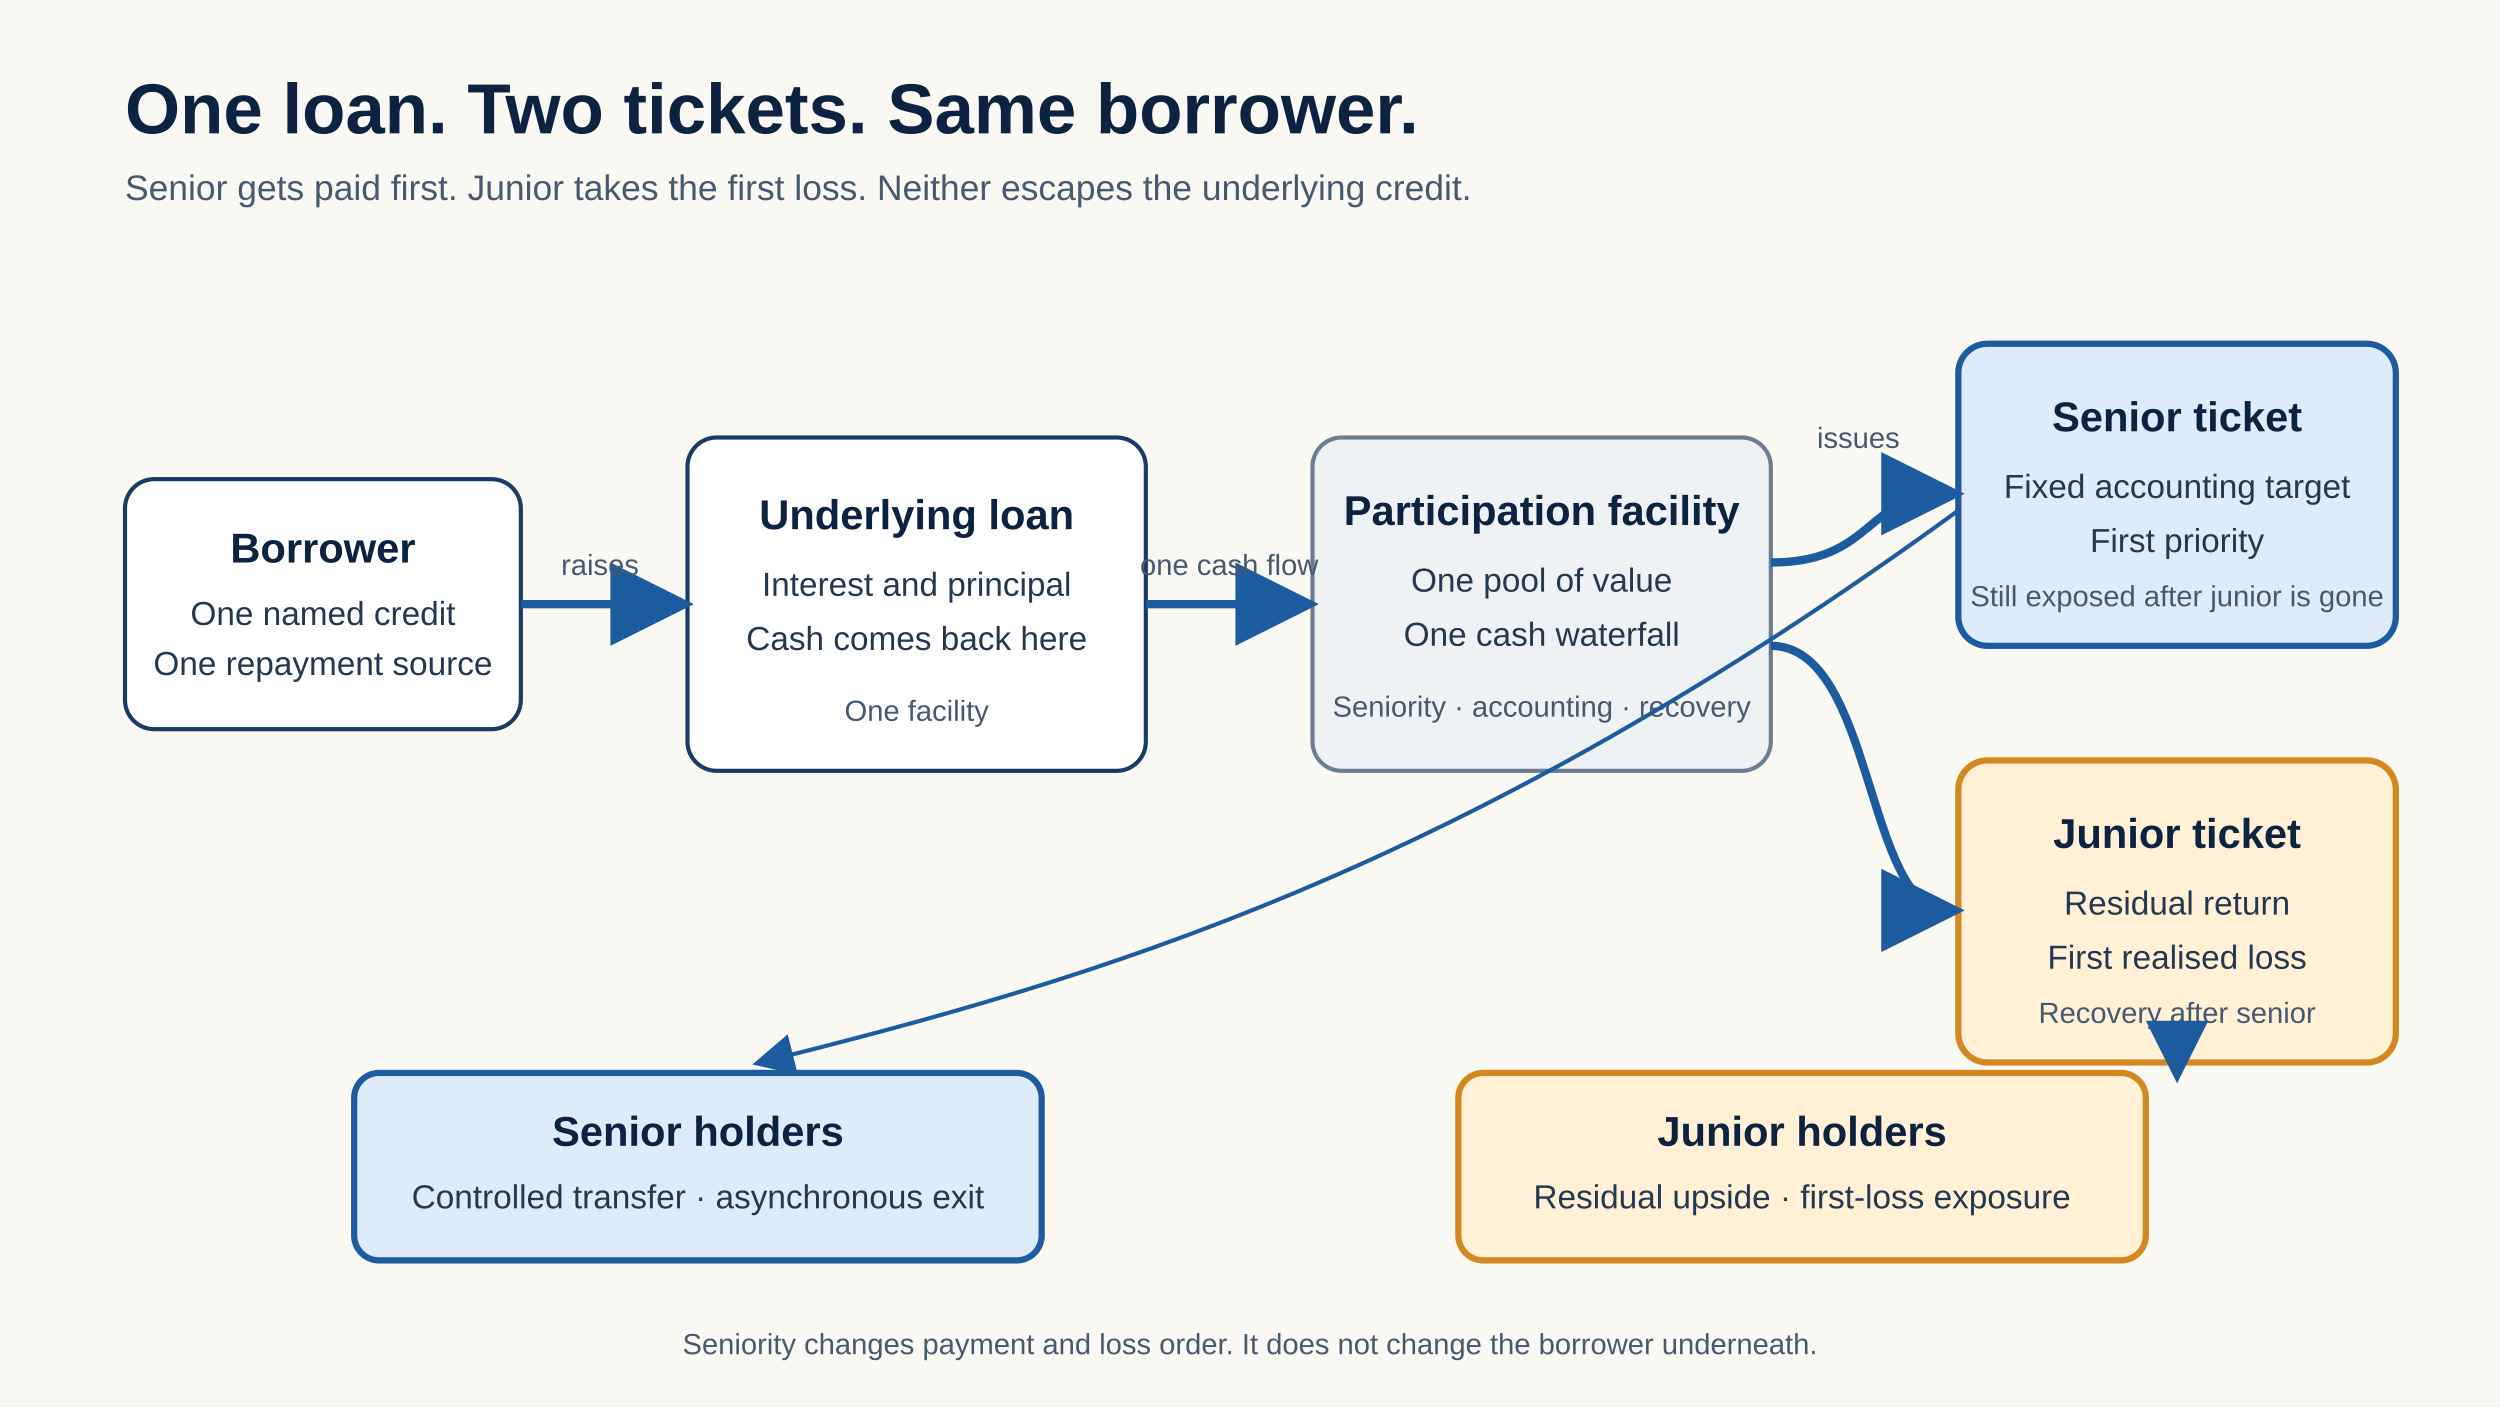
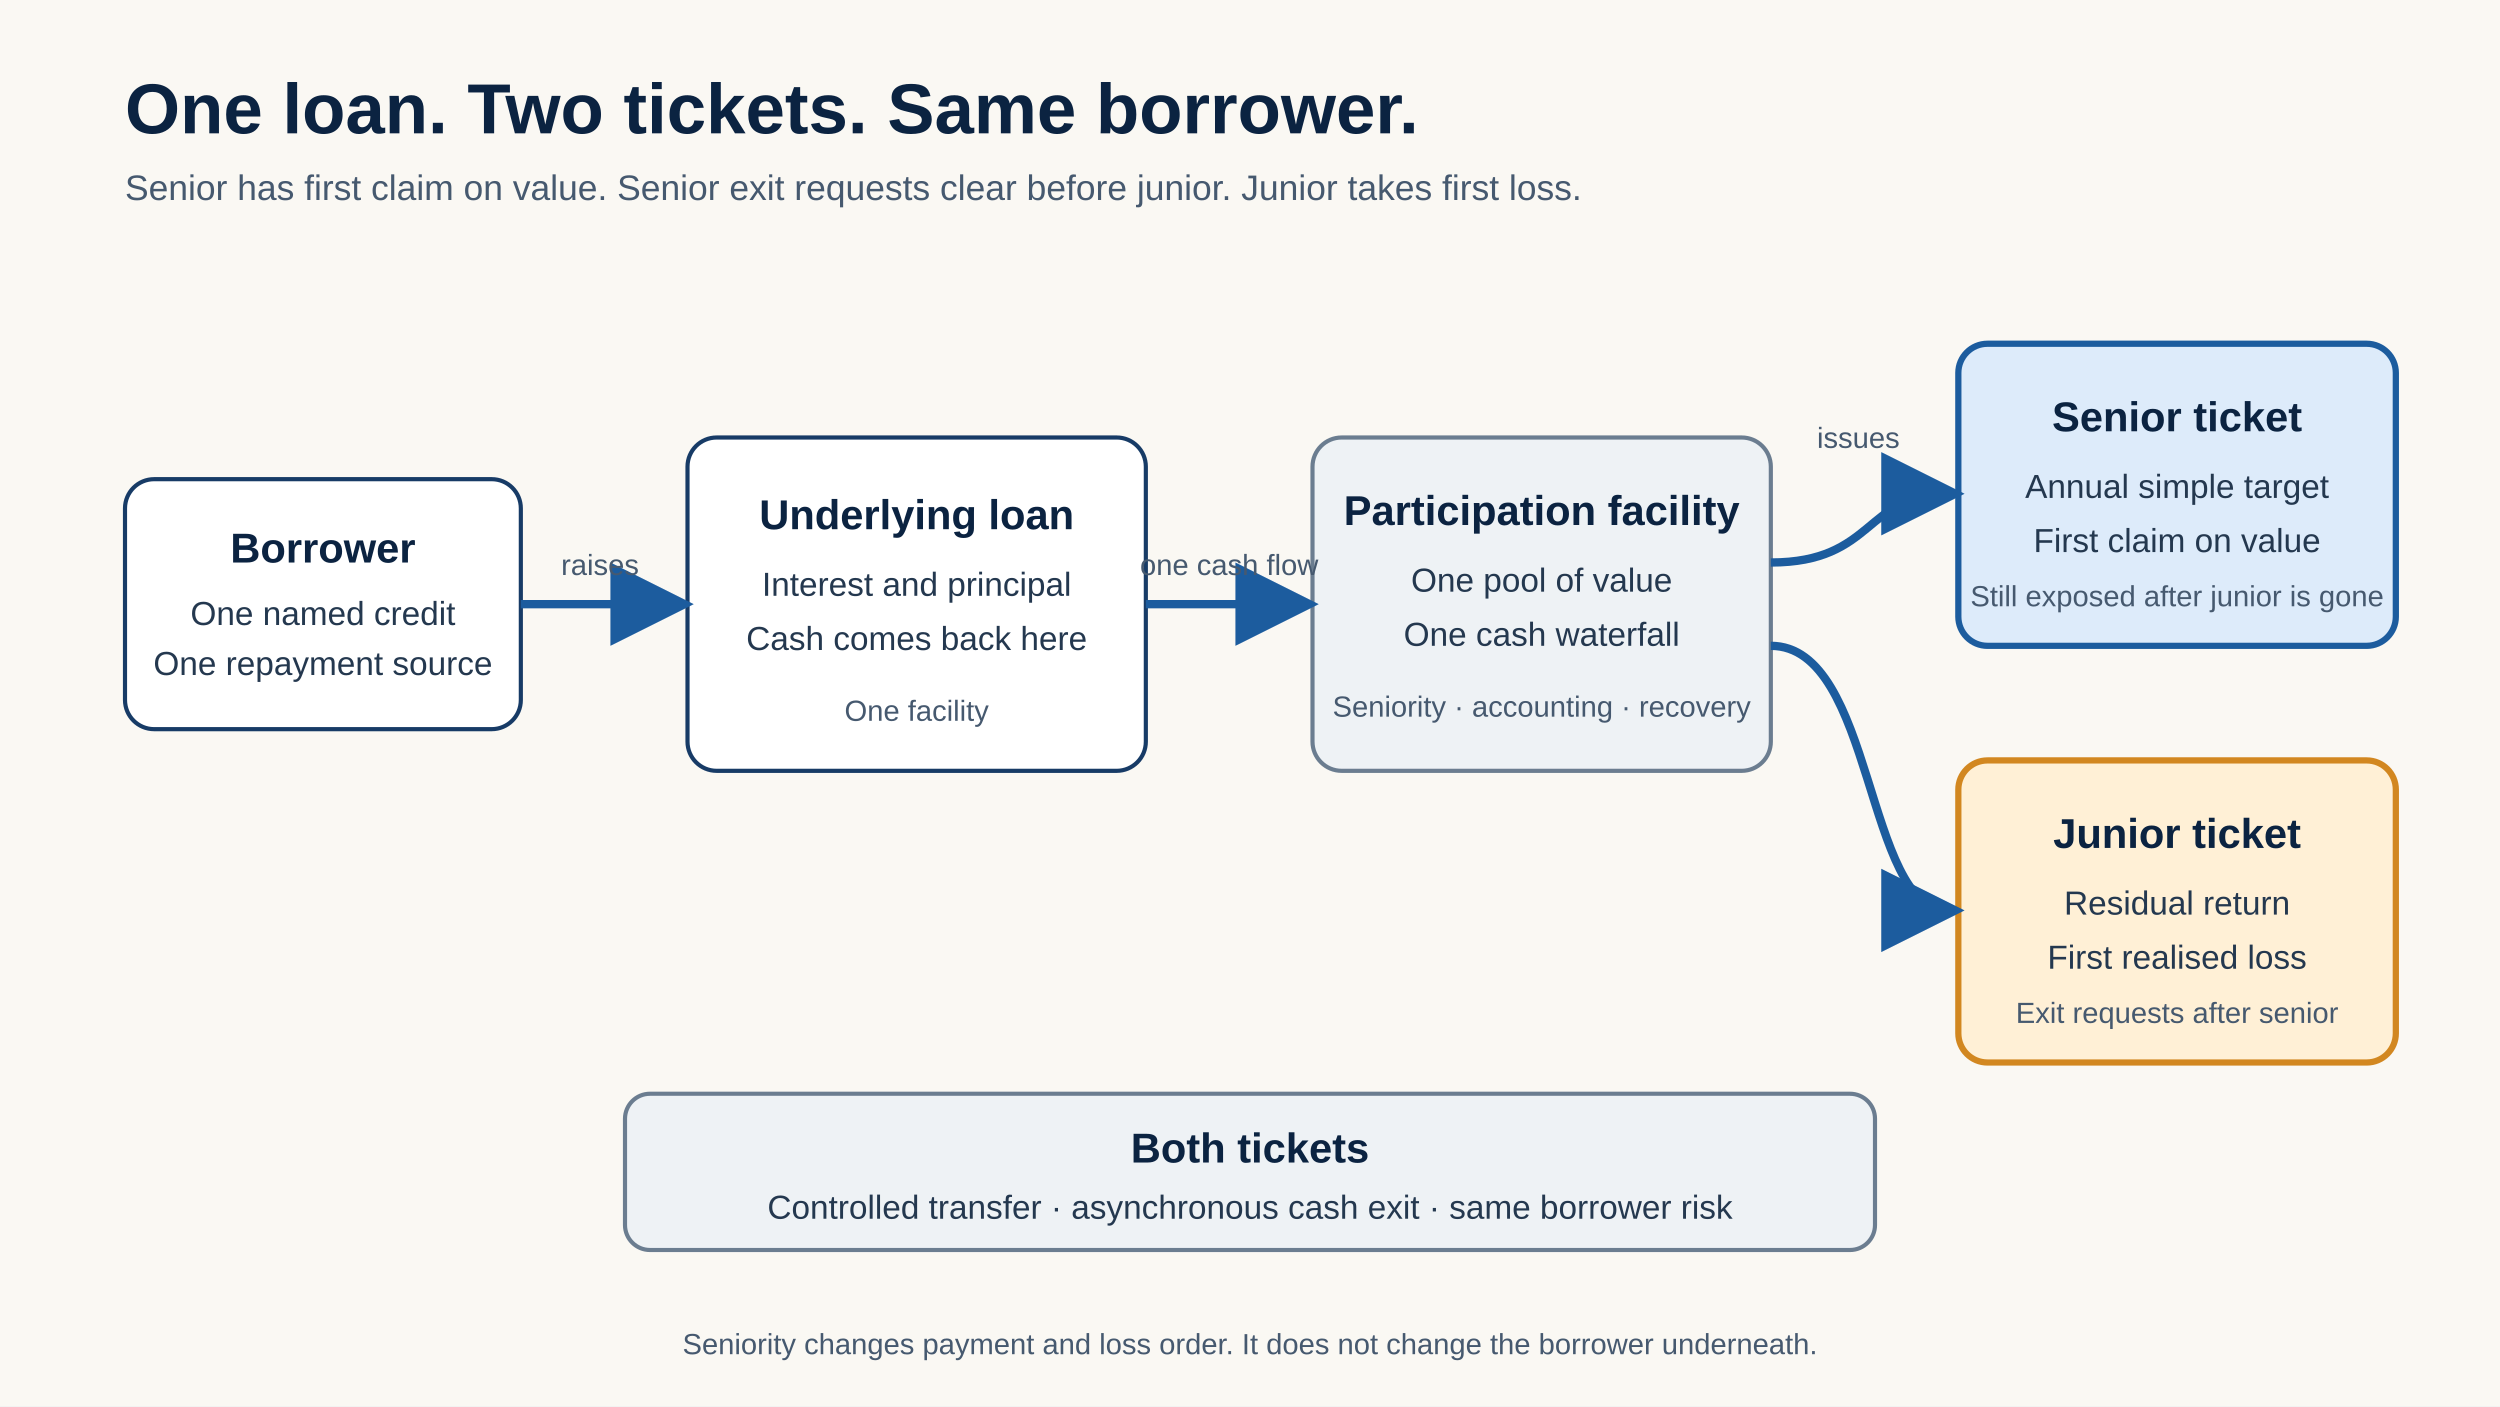
<svg xmlns="http://www.w3.org/2000/svg" viewBox="0 0 1200 675" role="img" aria-labelledby="title desc">
  <defs>
    <marker id="arrow" markerWidth="10" markerHeight="10" refX="8" refY="5" orient="auto">
      <path d="M0 0L10 5L0 10Z" fill="#1c5c9e" />
    </marker>
    <style>
      .title{font:700 34px Arial,sans-serif;fill:#0b2341}.sub{font:400 17px Arial,sans-serif;fill:#46596f}
      .h{font:700 20px Arial,sans-serif;fill:#0b2341}.t{font:400 16px Arial,sans-serif;fill:#24384f}
      .small{font:400 14px Arial,sans-serif;fill:#46596f}.line{stroke:#1c5c9e;stroke-width:4;fill:none;marker-end:url(#arrow)}
      .box{fill:#fff;stroke:#173b66;stroke-width:2}.senior{fill:#ddebfa;stroke:#1c5c9e;stroke-width:3}
      .junior{fill:#fff0d6;stroke:#d28720;stroke-width:3}.neutral{fill:#eef2f5;stroke:#6b7d90;stroke-width:2}
    </style>
  </defs>
  <rect width="1200" height="675" fill="#faf8f3" />
  <text class="title" x="60" y="64">One loan. Two tickets. Same borrower.</text>
-   <text class="sub" x="60" y="96">Senior gets paid first. Junior takes the first loss. Neither escapes the underlying credit.</text>
+   <text class="sub" x="60" y="96">Senior has first claim on value. Senior exit requests clear before junior. Junior takes first loss.</text>
  <rect class="box" x="60" y="230" width="190" height="120" rx="14" />
  <text class="h" x="155" y="270" text-anchor="middle">Borrower</text>
  <text class="t" x="155" y="300" text-anchor="middle">One named credit</text>
  <text class="t" x="155" y="324" text-anchor="middle">One repayment source</text>
  <rect class="box" x="330" y="210" width="220" height="160" rx="14" />
  <text class="h" x="440" y="254" text-anchor="middle">Underlying loan</text>
  <text class="t" x="440" y="286" text-anchor="middle">Interest and principal</text>
  <text class="t" x="440" y="312" text-anchor="middle">Cash comes back here</text>
  <text class="small" x="440" y="346" text-anchor="middle">One facility</text>
  <rect class="neutral" x="630" y="210" width="220" height="160" rx="14" />
  <text class="h" x="740" y="252" text-anchor="middle">Participation facility</text>
  <text class="t" x="740" y="284" text-anchor="middle">One pool of value</text>
  <text class="t" x="740" y="310" text-anchor="middle">One cash waterfall</text>
  <text class="small" x="740" y="344" text-anchor="middle">Seniority · accounting · recovery</text>
  <rect class="senior" x="940" y="165" width="210" height="145" rx="14" />
  <text class="h" x="1045" y="207" text-anchor="middle">Senior ticket</text>
-   <text class="t" x="1045" y="239" text-anchor="middle">Fixed accounting target</text>
-   <text class="t" x="1045" y="265" text-anchor="middle">First priority</text>
+   <text class="t" x="1045" y="239" text-anchor="middle">Annual simple target</text>
+   <text class="t" x="1045" y="265" text-anchor="middle">First claim on value</text>
  <text class="small" x="1045" y="291" text-anchor="middle">Still exposed after junior is gone</text>
  <rect class="junior" x="940" y="365" width="210" height="145" rx="14" />
  <text class="h" x="1045" y="407" text-anchor="middle">Junior ticket</text>
  <text class="t" x="1045" y="439" text-anchor="middle">Residual return</text>
  <text class="t" x="1045" y="465" text-anchor="middle">First realised loss</text>
-   <text class="small" x="1045" y="491" text-anchor="middle">Recovery after senior</text>
+   <text class="small" x="1045" y="491" text-anchor="middle">Exit requests after senior</text>
  <path class="line" d="M250 290H325" />
  <path class="line" d="M550 290H625" />
  <path class="line" d="M850 270C900 270 895 237 935 237" />
  <path class="line" d="M850 310C900 310 895 437 935 437" />
  <text class="small" x="288" y="276" text-anchor="middle">raises</text>
  <text class="small" x="590" y="276" text-anchor="middle">one cash flow</text>
  <text class="small" x="892" y="215" text-anchor="middle">issues</text>
-   <rect class="senior" x="170" y="515" width="330" height="90" rx="12" />
-   <text class="h" x="335" y="550" text-anchor="middle">Senior holders</text>
-   <text class="t" x="335" y="580" text-anchor="middle">Controlled transfer · asynchronous exit</text>
-   <rect class="junior" x="700" y="515" width="330" height="90" rx="12" />
-   <text class="h" x="865" y="550" text-anchor="middle">Junior holders</text>
-   <text class="t" x="865" y="580" text-anchor="middle">Residual upside · first-loss exposure</text>
-   <path d="M940 245C700 420 525 470 365 510" stroke="#1c5c9e" stroke-width="2" fill="none" marker-end="url(#arrow)" />
-   <path d="M1045 510V514" stroke="#d28720" stroke-width="3" fill="none" marker-end="url(#arrow)" />
+   <rect class="neutral" x="300" y="525" width="600" height="75" rx="12" />
+   <text class="h" x="600" y="558" text-anchor="middle">Both tickets</text>
+   <text class="t" x="600" y="585" text-anchor="middle">Controlled transfer · asynchronous cash exit · same borrower risk</text>
  <text class="small" x="600" y="650" text-anchor="middle">Seniority changes payment and loss order. It does not change the borrower underneath.</text>
</svg>
